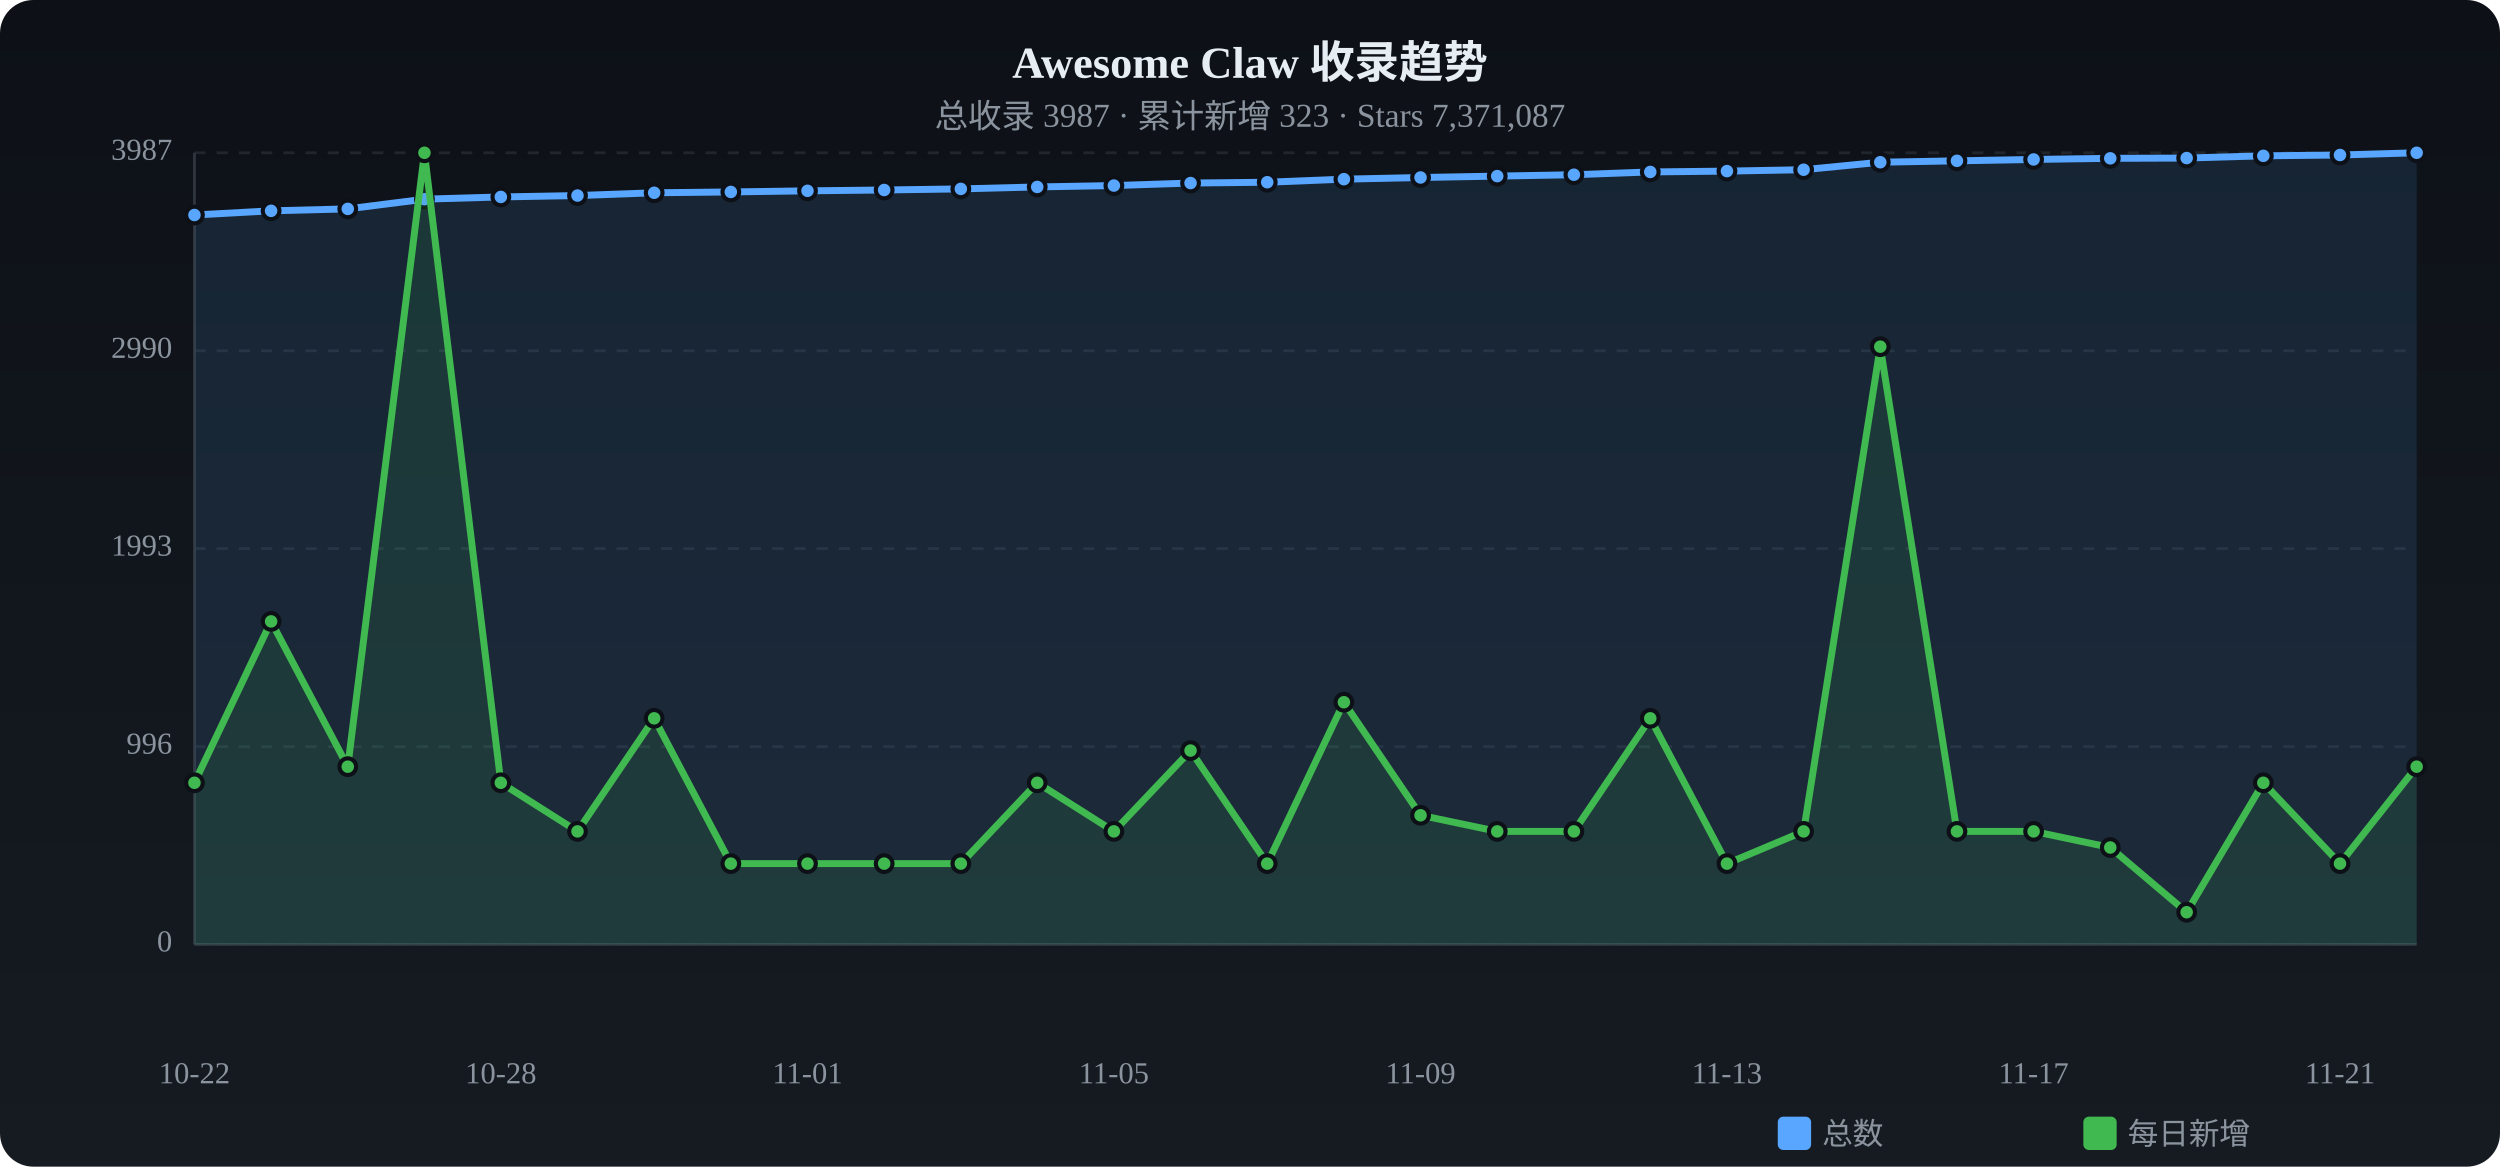
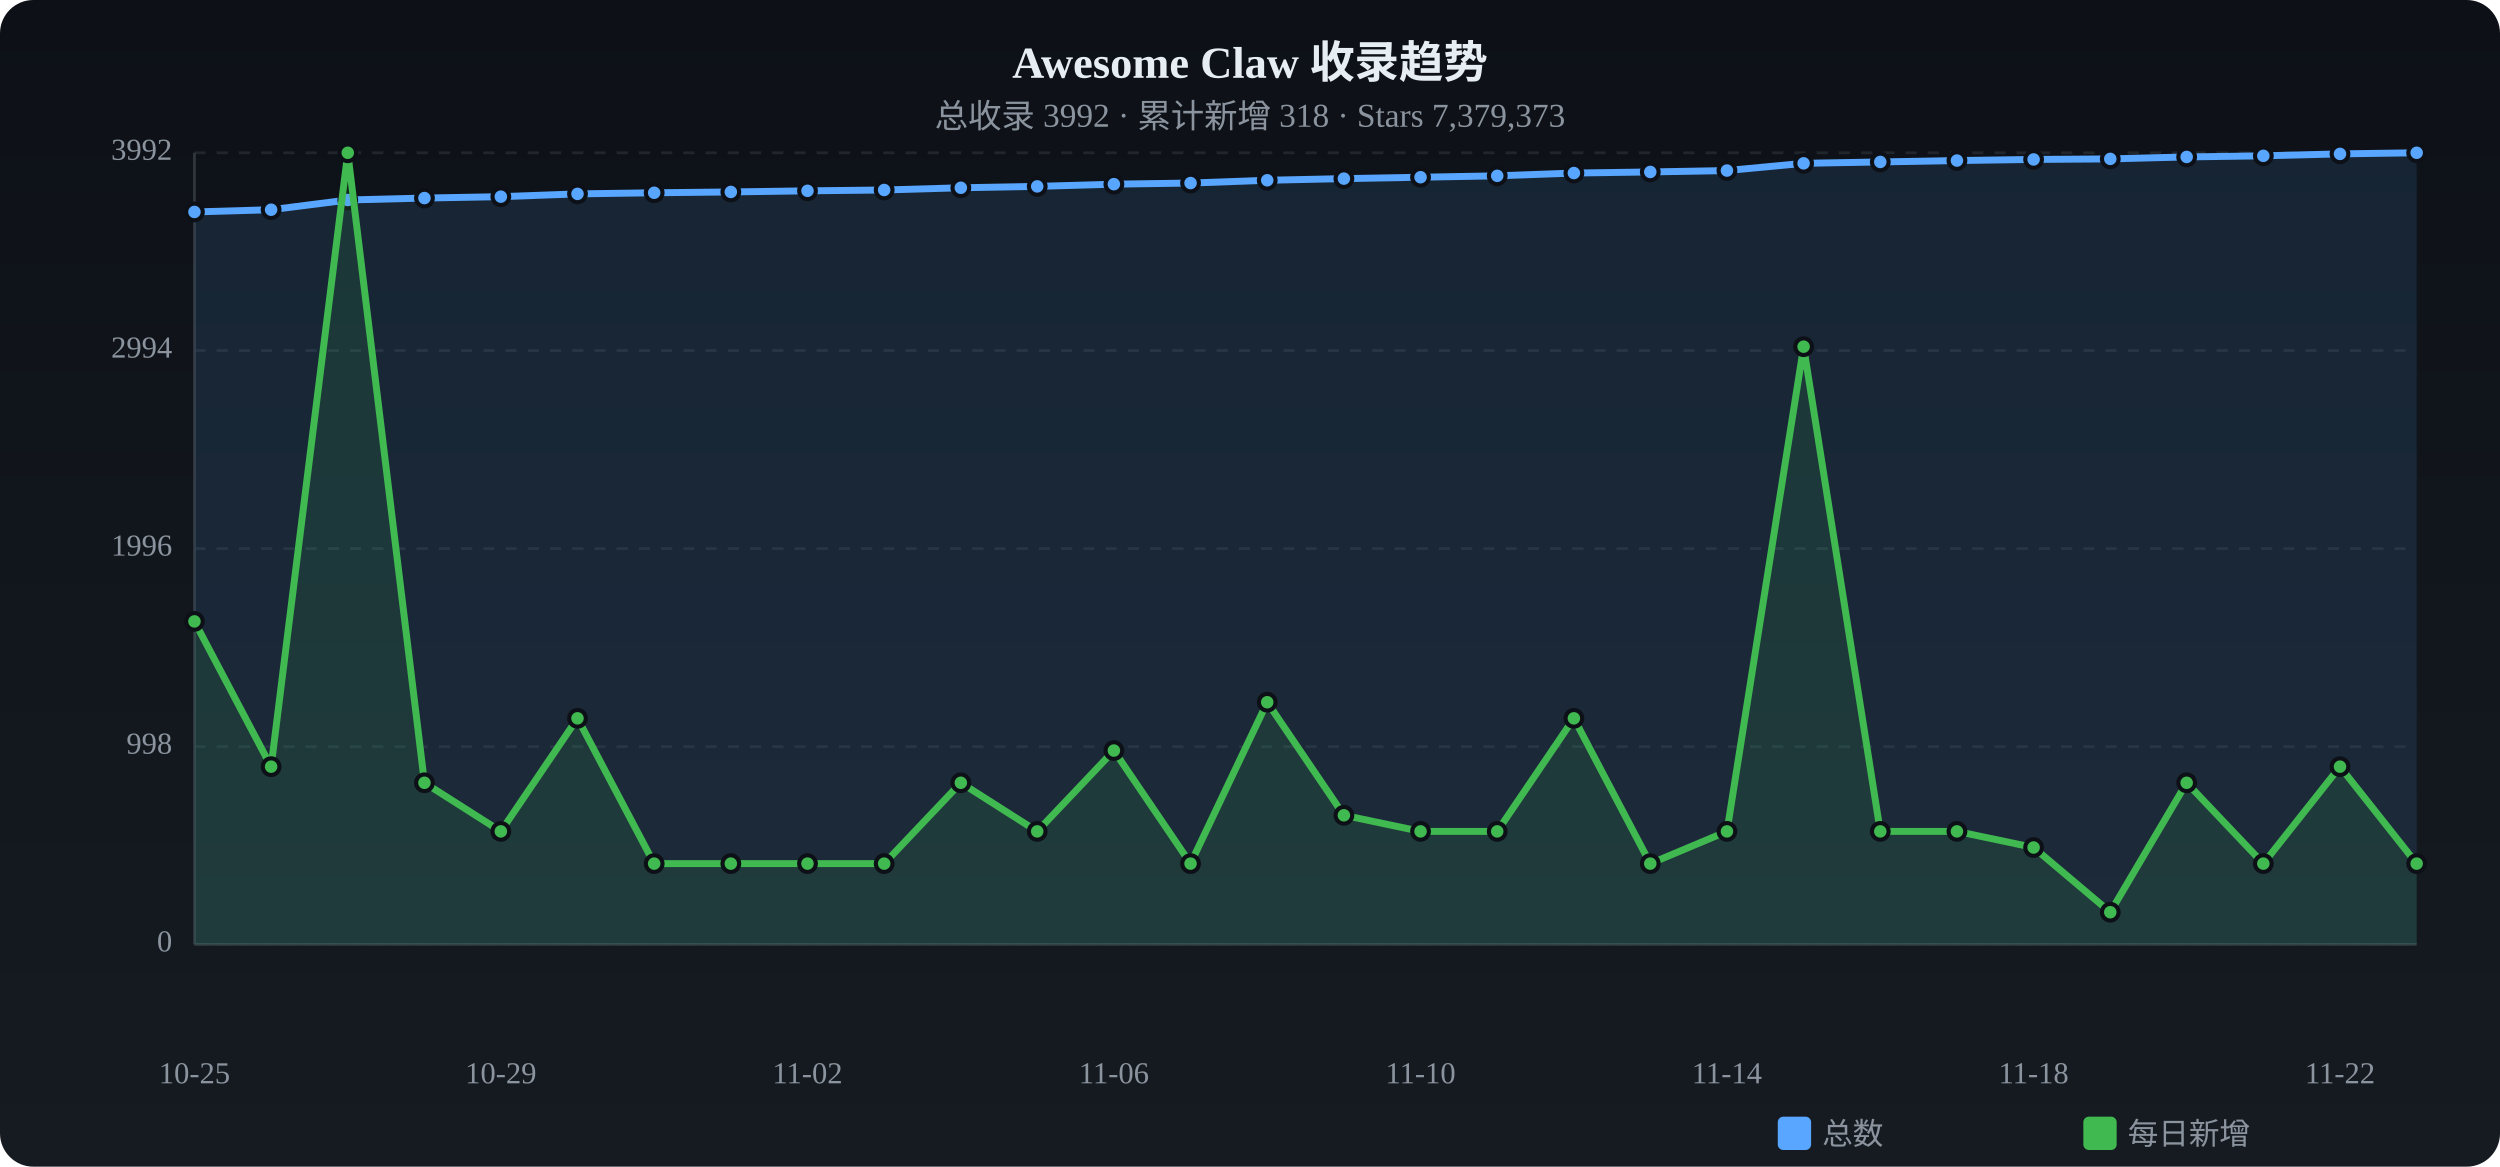
<svg xmlns="http://www.w3.org/2000/svg" viewBox="0 0 900 420" width="900" height="420">
  <defs>
    <linearGradient id="tbg" x1="0%" y1="0%" x2="0%" y2="100%">
      <stop offset="0%" stop-color="#0d1117" />
      <stop offset="100%" stop-color="#161b22" />
    </linearGradient>
  </defs>
  <rect width="900" height="420" rx="12" fill="url(#tbg)" />
  <text x="450.0" y="28" text-anchor="middle" fill="#e6edf3" font-size="16" font-weight="bold">Awesome Claw 收录趋势</text>
-   <text x="450.0" y="46" text-anchor="middle" fill="#8b949e" font-size="12">总收录 3987 · 累计新增 323 · Stars 7,371,087</text>
+   <text x="450.0" y="46" text-anchor="middle" fill="#8b949e" font-size="12">总收录 3992 · 累计新增 318 · Stars 7,379,373</text>
  <text x="62" y="340.0" text-anchor="end" fill="#8b949e" font-size="11" dominant-baseline="middle">0</text>
  <line x1="70" y1="340.0" x2="870" y2="340.0" stroke="#21262d" stroke-dasharray="4 4" />
-   <text x="62" y="268.8" text-anchor="end" fill="#8b949e" font-size="11" dominant-baseline="middle">996</text>
+   <text x="62" y="268.8" text-anchor="end" fill="#8b949e" font-size="11" dominant-baseline="middle">998</text>
  <line x1="70" y1="268.8" x2="870" y2="268.8" stroke="#21262d" stroke-dasharray="4 4" />
-   <text x="62" y="197.5" text-anchor="end" fill="#8b949e" font-size="11" dominant-baseline="middle">1993</text>
+   <text x="62" y="197.5" text-anchor="end" fill="#8b949e" font-size="11" dominant-baseline="middle">1996</text>
  <line x1="70" y1="197.5" x2="870" y2="197.5" stroke="#21262d" stroke-dasharray="4 4" />
-   <text x="62" y="126.3" text-anchor="end" fill="#8b949e" font-size="11" dominant-baseline="middle">2990</text>
-   <line x1="70" y1="126.3" x2="870" y2="126.3" stroke="#21262d" stroke-dasharray="4 4" />
-   <text x="62" y="55.0" text-anchor="end" fill="#8b949e" font-size="11" dominant-baseline="middle">3987</text>
+   <text x="62" y="126.2" text-anchor="end" fill="#8b949e" font-size="11" dominant-baseline="middle">2994</text>
+   <line x1="70" y1="126.2" x2="870" y2="126.2" stroke="#21262d" stroke-dasharray="4 4" />
+   <text x="62" y="55.0" text-anchor="end" fill="#8b949e" font-size="11" dominant-baseline="middle">3992</text>
  <line x1="70" y1="55.0" x2="870" y2="55.0" stroke="#21262d" stroke-dasharray="4 4" />
  <line x1="70" y1="55" x2="70" y2="340" stroke="#30363d" />
  <line x1="70" y1="340" x2="870" y2="340" stroke="#30363d" />
-   <path d="M70.0,77.4 L97.6,75.9 L125.2,75.2 L152.8,71.7 L180.3,70.9 L207.9,70.4 L235.5,69.4 L263.1,69.1 L290.7,68.7 L318.3,68.4 L345.9,68.0 L373.4,67.3 L401.0,66.8 L428.6,65.9 L456.2,65.6 L483.8,64.5 L511.4,63.9 L539.0,63.4 L566.6,62.9 L594.1,61.9 L621.7,61.6 L649.3,61.1 L676.9,58.4 L704.5,57.9 L732.1,57.4 L759.7,57.0 L787.2,56.9 L814.8,56.1 L842.4,55.8 L870.0,55.0 L870.0,340 L70.0,340 Z" fill="#58a6ff" opacity="0.12" />
-   <polyline points="70.0,77.4 97.6,75.9 125.2,75.2 152.8,71.7 180.3,70.9 207.9,70.4 235.5,69.4 263.1,69.1 290.7,68.7 318.3,68.4 345.9,68.0 373.4,67.3 401.0,66.8 428.6,65.9 456.2,65.6 483.8,64.5 511.4,63.9 539.0,63.4 566.6,62.9 594.1,61.9 621.7,61.6 649.3,61.1 676.9,58.4 704.5,57.9 732.1,57.4 759.7,57.0 787.2,56.9 814.8,56.1 842.4,55.8 870.0,55.0" fill="none" stroke="#58a6ff" stroke-width="2.5" stroke-linecap="round" stroke-linejoin="round" />
-   <circle cx="70.0" cy="77.4" r="3" fill="#58a6ff" stroke="#0d1117" stroke-width="1.5" />
-   <circle cx="97.6" cy="75.9" r="3" fill="#58a6ff" stroke="#0d1117" stroke-width="1.5" />
-   <circle cx="125.2" cy="75.2" r="3" fill="#58a6ff" stroke="#0d1117" stroke-width="1.5" />
-   <circle cx="152.8" cy="71.7" r="3" fill="#58a6ff" stroke="#0d1117" stroke-width="1.5" />
-   <circle cx="180.3" cy="70.9" r="3" fill="#58a6ff" stroke="#0d1117" stroke-width="1.5" />
-   <circle cx="207.9" cy="70.4" r="3" fill="#58a6ff" stroke="#0d1117" stroke-width="1.5" />
+   <path d="M70.0,76.3 L97.6,75.5 L125.2,72.0 L152.8,71.3 L180.3,70.8 L207.9,69.8 L235.5,69.4 L263.1,69.1 L290.7,68.7 L318.3,68.4 L345.9,67.6 L373.4,67.1 L401.0,66.3 L428.6,65.9 L456.2,64.9 L483.8,64.3 L511.4,63.8 L539.0,63.3 L566.6,62.3 L594.1,61.9 L621.7,61.4 L649.3,58.8 L676.9,58.3 L704.5,57.8 L732.1,57.4 L759.7,57.2 L787.2,56.5 L814.8,56.1 L842.4,55.4 L870.0,55.0 L870.0,340 L70.0,340 Z" fill="#58a6ff" opacity="0.12" />
+   <polyline points="70.0,76.3 97.6,75.5 125.2,72.0 152.8,71.3 180.3,70.8 207.9,69.8 235.5,69.4 263.1,69.1 290.7,68.7 318.3,68.4 345.9,67.6 373.4,67.1 401.0,66.3 428.6,65.9 456.2,64.9 483.8,64.3 511.4,63.8 539.0,63.3 566.6,62.3 594.1,61.9 621.7,61.4 649.3,58.8 676.9,58.3 704.5,57.8 732.1,57.4 759.7,57.2 787.2,56.5 814.8,56.1 842.4,55.4 870.0,55.0" fill="none" stroke="#58a6ff" stroke-width="2.5" stroke-linecap="round" stroke-linejoin="round" />
+   <circle cx="70.0" cy="76.3" r="3" fill="#58a6ff" stroke="#0d1117" stroke-width="1.5" />
+   <circle cx="97.6" cy="75.5" r="3" fill="#58a6ff" stroke="#0d1117" stroke-width="1.5" />
+   <circle cx="125.2" cy="72.0" r="3" fill="#58a6ff" stroke="#0d1117" stroke-width="1.5" />
+   <circle cx="152.8" cy="71.3" r="3" fill="#58a6ff" stroke="#0d1117" stroke-width="1.5" />
+   <circle cx="180.3" cy="70.8" r="3" fill="#58a6ff" stroke="#0d1117" stroke-width="1.5" />
+   <circle cx="207.9" cy="69.8" r="3" fill="#58a6ff" stroke="#0d1117" stroke-width="1.5" />
  <circle cx="235.5" cy="69.4" r="3" fill="#58a6ff" stroke="#0d1117" stroke-width="1.5" />
  <circle cx="263.1" cy="69.1" r="3" fill="#58a6ff" stroke="#0d1117" stroke-width="1.5" />
  <circle cx="290.7" cy="68.7" r="3" fill="#58a6ff" stroke="#0d1117" stroke-width="1.5" />
  <circle cx="318.3" cy="68.4" r="3" fill="#58a6ff" stroke="#0d1117" stroke-width="1.5" />
-   <circle cx="345.9" cy="68.0" r="3" fill="#58a6ff" stroke="#0d1117" stroke-width="1.5" />
-   <circle cx="373.4" cy="67.3" r="3" fill="#58a6ff" stroke="#0d1117" stroke-width="1.5" />
-   <circle cx="401.0" cy="66.8" r="3" fill="#58a6ff" stroke="#0d1117" stroke-width="1.5" />
+   <circle cx="345.9" cy="67.6" r="3" fill="#58a6ff" stroke="#0d1117" stroke-width="1.5" />
+   <circle cx="373.4" cy="67.1" r="3" fill="#58a6ff" stroke="#0d1117" stroke-width="1.5" />
+   <circle cx="401.0" cy="66.3" r="3" fill="#58a6ff" stroke="#0d1117" stroke-width="1.5" />
  <circle cx="428.6" cy="65.9" r="3" fill="#58a6ff" stroke="#0d1117" stroke-width="1.5" />
-   <circle cx="456.2" cy="65.6" r="3" fill="#58a6ff" stroke="#0d1117" stroke-width="1.5" />
-   <circle cx="483.8" cy="64.5" r="3" fill="#58a6ff" stroke="#0d1117" stroke-width="1.5" />
-   <circle cx="511.4" cy="63.9" r="3" fill="#58a6ff" stroke="#0d1117" stroke-width="1.5" />
-   <circle cx="539.0" cy="63.4" r="3" fill="#58a6ff" stroke="#0d1117" stroke-width="1.5" />
-   <circle cx="566.6" cy="62.9" r="3" fill="#58a6ff" stroke="#0d1117" stroke-width="1.5" />
+   <circle cx="456.2" cy="64.9" r="3" fill="#58a6ff" stroke="#0d1117" stroke-width="1.5" />
+   <circle cx="483.8" cy="64.3" r="3" fill="#58a6ff" stroke="#0d1117" stroke-width="1.5" />
+   <circle cx="511.4" cy="63.8" r="3" fill="#58a6ff" stroke="#0d1117" stroke-width="1.5" />
+   <circle cx="539.0" cy="63.3" r="3" fill="#58a6ff" stroke="#0d1117" stroke-width="1.5" />
+   <circle cx="566.6" cy="62.3" r="3" fill="#58a6ff" stroke="#0d1117" stroke-width="1.5" />
  <circle cx="594.1" cy="61.9" r="3" fill="#58a6ff" stroke="#0d1117" stroke-width="1.5" />
-   <circle cx="621.7" cy="61.6" r="3" fill="#58a6ff" stroke="#0d1117" stroke-width="1.5" />
-   <circle cx="649.3" cy="61.1" r="3" fill="#58a6ff" stroke="#0d1117" stroke-width="1.5" />
-   <circle cx="676.9" cy="58.4" r="3" fill="#58a6ff" stroke="#0d1117" stroke-width="1.5" />
-   <circle cx="704.5" cy="57.9" r="3" fill="#58a6ff" stroke="#0d1117" stroke-width="1.5" />
+   <circle cx="621.7" cy="61.4" r="3" fill="#58a6ff" stroke="#0d1117" stroke-width="1.5" />
+   <circle cx="649.3" cy="58.8" r="3" fill="#58a6ff" stroke="#0d1117" stroke-width="1.5" />
+   <circle cx="676.9" cy="58.3" r="3" fill="#58a6ff" stroke="#0d1117" stroke-width="1.5" />
+   <circle cx="704.5" cy="57.8" r="3" fill="#58a6ff" stroke="#0d1117" stroke-width="1.5" />
  <circle cx="732.1" cy="57.4" r="3" fill="#58a6ff" stroke="#0d1117" stroke-width="1.5" />
-   <circle cx="759.7" cy="57.0" r="3" fill="#58a6ff" stroke="#0d1117" stroke-width="1.5" />
-   <circle cx="787.2" cy="56.9" r="3" fill="#58a6ff" stroke="#0d1117" stroke-width="1.5" />
+   <circle cx="759.7" cy="57.2" r="3" fill="#58a6ff" stroke="#0d1117" stroke-width="1.5" />
+   <circle cx="787.2" cy="56.5" r="3" fill="#58a6ff" stroke="#0d1117" stroke-width="1.5" />
  <circle cx="814.8" cy="56.1" r="3" fill="#58a6ff" stroke="#0d1117" stroke-width="1.5" />
-   <circle cx="842.4" cy="55.8" r="3" fill="#58a6ff" stroke="#0d1117" stroke-width="1.5" />
+   <circle cx="842.4" cy="55.4" r="3" fill="#58a6ff" stroke="#0d1117" stroke-width="1.5" />
  <circle cx="870.0" cy="55.0" r="3" fill="#58a6ff" stroke="#0d1117" stroke-width="1.5" />
-   <path d="M70.0,281.8 L97.6,223.7 L125.2,276.0 L152.8,55.0 L180.3,281.8 L207.9,299.3 L235.5,258.6 L263.1,310.9 L290.7,310.9 L318.3,310.9 L345.9,310.9 L373.4,281.8 L401.0,299.3 L428.6,270.2 L456.2,310.9 L483.8,252.8 L511.4,293.5 L539.0,299.3 L566.6,299.3 L594.1,258.6 L621.7,310.9 L649.3,299.3 L676.9,124.8 L704.5,299.3 L732.1,299.3 L759.7,305.1 L787.2,328.4 L814.8,281.8 L842.4,310.9 L870.0,276.0 L870.0,340 L70.0,340 Z" fill="#3fb950" opacity="0.12" />
-   <polyline points="70.0,281.8 97.6,223.7 125.2,276.0 152.8,55.0 180.3,281.8 207.9,299.3 235.5,258.6 263.1,310.9 290.7,310.9 318.3,310.9 345.9,310.9 373.4,281.8 401.0,299.3 428.6,270.2 456.2,310.9 483.8,252.8 511.4,293.5 539.0,299.3 566.6,299.3 594.1,258.6 621.7,310.9 649.3,299.3 676.9,124.8 704.5,299.3 732.1,299.3 759.7,305.1 787.2,328.4 814.8,281.8 842.4,310.9 870.0,276.0" fill="none" stroke="#3fb950" stroke-width="2.5" stroke-linecap="round" stroke-linejoin="round" />
-   <circle cx="70.0" cy="281.8" r="3" fill="#3fb950" stroke="#0d1117" stroke-width="1.5" />
-   <circle cx="97.6" cy="223.7" r="3" fill="#3fb950" stroke="#0d1117" stroke-width="1.5" />
-   <circle cx="125.2" cy="276.0" r="3" fill="#3fb950" stroke="#0d1117" stroke-width="1.5" />
-   <circle cx="152.8" cy="55.0" r="3" fill="#3fb950" stroke="#0d1117" stroke-width="1.5" />
-   <circle cx="180.3" cy="281.8" r="3" fill="#3fb950" stroke="#0d1117" stroke-width="1.5" />
-   <circle cx="207.9" cy="299.3" r="3" fill="#3fb950" stroke="#0d1117" stroke-width="1.5" />
-   <circle cx="235.5" cy="258.6" r="3" fill="#3fb950" stroke="#0d1117" stroke-width="1.5" />
+   <path d="M70.0,223.7 L97.6,276.0 L125.2,55.0 L152.8,281.8 L180.3,299.3 L207.9,258.6 L235.5,310.9 L263.1,310.9 L290.7,310.9 L318.3,310.9 L345.9,281.8 L373.4,299.3 L401.0,270.2 L428.6,310.9 L456.2,252.8 L483.8,293.5 L511.4,299.3 L539.0,299.3 L566.6,258.6 L594.1,310.9 L621.7,299.3 L649.3,124.8 L676.9,299.3 L704.5,299.3 L732.1,305.1 L759.7,328.4 L787.2,281.8 L814.8,310.9 L842.4,276.0 L870.0,310.9 L870.0,340 L70.0,340 Z" fill="#3fb950" opacity="0.12" />
+   <polyline points="70.0,223.7 97.6,276.0 125.2,55.0 152.8,281.8 180.3,299.3 207.9,258.6 235.5,310.9 263.1,310.9 290.7,310.9 318.3,310.9 345.9,281.8 373.4,299.3 401.0,270.2 428.6,310.9 456.2,252.8 483.8,293.5 511.4,299.3 539.0,299.3 566.6,258.6 594.1,310.9 621.7,299.3 649.3,124.8 676.9,299.3 704.5,299.3 732.1,305.1 759.7,328.4 787.2,281.8 814.8,310.9 842.4,276.0 870.0,310.9" fill="none" stroke="#3fb950" stroke-width="2.5" stroke-linecap="round" stroke-linejoin="round" />
+   <circle cx="70.0" cy="223.7" r="3" fill="#3fb950" stroke="#0d1117" stroke-width="1.5" />
+   <circle cx="97.6" cy="276.0" r="3" fill="#3fb950" stroke="#0d1117" stroke-width="1.5" />
+   <circle cx="125.2" cy="55.0" r="3" fill="#3fb950" stroke="#0d1117" stroke-width="1.5" />
+   <circle cx="152.8" cy="281.8" r="3" fill="#3fb950" stroke="#0d1117" stroke-width="1.5" />
+   <circle cx="180.3" cy="299.3" r="3" fill="#3fb950" stroke="#0d1117" stroke-width="1.5" />
+   <circle cx="207.9" cy="258.6" r="3" fill="#3fb950" stroke="#0d1117" stroke-width="1.5" />
+   <circle cx="235.5" cy="310.9" r="3" fill="#3fb950" stroke="#0d1117" stroke-width="1.5" />
  <circle cx="263.1" cy="310.9" r="3" fill="#3fb950" stroke="#0d1117" stroke-width="1.5" />
  <circle cx="290.7" cy="310.9" r="3" fill="#3fb950" stroke="#0d1117" stroke-width="1.5" />
  <circle cx="318.3" cy="310.9" r="3" fill="#3fb950" stroke="#0d1117" stroke-width="1.5" />
-   <circle cx="345.9" cy="310.9" r="3" fill="#3fb950" stroke="#0d1117" stroke-width="1.5" />
-   <circle cx="373.4" cy="281.8" r="3" fill="#3fb950" stroke="#0d1117" stroke-width="1.5" />
-   <circle cx="401.0" cy="299.3" r="3" fill="#3fb950" stroke="#0d1117" stroke-width="1.5" />
-   <circle cx="428.6" cy="270.2" r="3" fill="#3fb950" stroke="#0d1117" stroke-width="1.5" />
-   <circle cx="456.2" cy="310.9" r="3" fill="#3fb950" stroke="#0d1117" stroke-width="1.5" />
-   <circle cx="483.8" cy="252.8" r="3" fill="#3fb950" stroke="#0d1117" stroke-width="1.5" />
-   <circle cx="511.4" cy="293.5" r="3" fill="#3fb950" stroke="#0d1117" stroke-width="1.5" />
+   <circle cx="345.9" cy="281.8" r="3" fill="#3fb950" stroke="#0d1117" stroke-width="1.5" />
+   <circle cx="373.4" cy="299.3" r="3" fill="#3fb950" stroke="#0d1117" stroke-width="1.5" />
+   <circle cx="401.0" cy="270.2" r="3" fill="#3fb950" stroke="#0d1117" stroke-width="1.5" />
+   <circle cx="428.6" cy="310.9" r="3" fill="#3fb950" stroke="#0d1117" stroke-width="1.5" />
+   <circle cx="456.2" cy="252.8" r="3" fill="#3fb950" stroke="#0d1117" stroke-width="1.5" />
+   <circle cx="483.8" cy="293.5" r="3" fill="#3fb950" stroke="#0d1117" stroke-width="1.5" />
+   <circle cx="511.4" cy="299.3" r="3" fill="#3fb950" stroke="#0d1117" stroke-width="1.5" />
  <circle cx="539.0" cy="299.3" r="3" fill="#3fb950" stroke="#0d1117" stroke-width="1.5" />
-   <circle cx="566.6" cy="299.3" r="3" fill="#3fb950" stroke="#0d1117" stroke-width="1.5" />
-   <circle cx="594.1" cy="258.6" r="3" fill="#3fb950" stroke="#0d1117" stroke-width="1.5" />
-   <circle cx="621.7" cy="310.9" r="3" fill="#3fb950" stroke="#0d1117" stroke-width="1.5" />
-   <circle cx="649.3" cy="299.3" r="3" fill="#3fb950" stroke="#0d1117" stroke-width="1.5" />
-   <circle cx="676.9" cy="124.8" r="3" fill="#3fb950" stroke="#0d1117" stroke-width="1.5" />
+   <circle cx="566.6" cy="258.6" r="3" fill="#3fb950" stroke="#0d1117" stroke-width="1.5" />
+   <circle cx="594.1" cy="310.9" r="3" fill="#3fb950" stroke="#0d1117" stroke-width="1.5" />
+   <circle cx="621.7" cy="299.3" r="3" fill="#3fb950" stroke="#0d1117" stroke-width="1.5" />
+   <circle cx="649.3" cy="124.8" r="3" fill="#3fb950" stroke="#0d1117" stroke-width="1.5" />
+   <circle cx="676.9" cy="299.3" r="3" fill="#3fb950" stroke="#0d1117" stroke-width="1.5" />
  <circle cx="704.5" cy="299.3" r="3" fill="#3fb950" stroke="#0d1117" stroke-width="1.5" />
-   <circle cx="732.1" cy="299.3" r="3" fill="#3fb950" stroke="#0d1117" stroke-width="1.5" />
-   <circle cx="759.7" cy="305.1" r="3" fill="#3fb950" stroke="#0d1117" stroke-width="1.5" />
-   <circle cx="787.2" cy="328.4" r="3" fill="#3fb950" stroke="#0d1117" stroke-width="1.5" />
-   <circle cx="814.8" cy="281.8" r="3" fill="#3fb950" stroke="#0d1117" stroke-width="1.5" />
-   <circle cx="842.4" cy="310.9" r="3" fill="#3fb950" stroke="#0d1117" stroke-width="1.5" />
-   <circle cx="870.0" cy="276.0" r="3" fill="#3fb950" stroke="#0d1117" stroke-width="1.5" />
-   <text x="70.0" y="390" text-anchor="middle" fill="#8b949e" font-size="11">10-22</text>
-   <text x="180.3" y="390" text-anchor="middle" fill="#8b949e" font-size="11">10-28</text>
-   <text x="290.7" y="390" text-anchor="middle" fill="#8b949e" font-size="11">11-01</text>
-   <text x="401.0" y="390" text-anchor="middle" fill="#8b949e" font-size="11">11-05</text>
-   <text x="511.4" y="390" text-anchor="middle" fill="#8b949e" font-size="11">11-09</text>
-   <text x="621.7" y="390" text-anchor="middle" fill="#8b949e" font-size="11">11-13</text>
-   <text x="732.1" y="390" text-anchor="middle" fill="#8b949e" font-size="11">11-17</text>
-   <text x="842.4" y="390" text-anchor="middle" fill="#8b949e" font-size="11">11-21</text>
+   <circle cx="732.1" cy="305.1" r="3" fill="#3fb950" stroke="#0d1117" stroke-width="1.5" />
+   <circle cx="759.7" cy="328.4" r="3" fill="#3fb950" stroke="#0d1117" stroke-width="1.5" />
+   <circle cx="787.2" cy="281.8" r="3" fill="#3fb950" stroke="#0d1117" stroke-width="1.5" />
+   <circle cx="814.8" cy="310.9" r="3" fill="#3fb950" stroke="#0d1117" stroke-width="1.5" />
+   <circle cx="842.4" cy="276.0" r="3" fill="#3fb950" stroke="#0d1117" stroke-width="1.5" />
+   <circle cx="870.0" cy="310.9" r="3" fill="#3fb950" stroke="#0d1117" stroke-width="1.5" />
+   <text x="70.0" y="390" text-anchor="middle" fill="#8b949e" font-size="11">10-25</text>
+   <text x="180.3" y="390" text-anchor="middle" fill="#8b949e" font-size="11">10-29</text>
+   <text x="290.7" y="390" text-anchor="middle" fill="#8b949e" font-size="11">11-02</text>
+   <text x="401.0" y="390" text-anchor="middle" fill="#8b949e" font-size="11">11-06</text>
+   <text x="511.4" y="390" text-anchor="middle" fill="#8b949e" font-size="11">11-10</text>
+   <text x="621.7" y="390" text-anchor="middle" fill="#8b949e" font-size="11">11-14</text>
+   <text x="732.1" y="390" text-anchor="middle" fill="#8b949e" font-size="11">11-18</text>
+   <text x="842.4" y="390" text-anchor="middle" fill="#8b949e" font-size="11">11-22</text>
  <rect x="640" y="402" width="12" height="12" rx="2" fill="#58a6ff" />
  <text x="656" y="412" fill="#8b949e" font-size="11">总数</text>
  <rect x="750" y="402" width="12" height="12" rx="2" fill="#3fb950" />
  <text x="766" y="412" fill="#8b949e" font-size="11">每日新增</text>
</svg>
